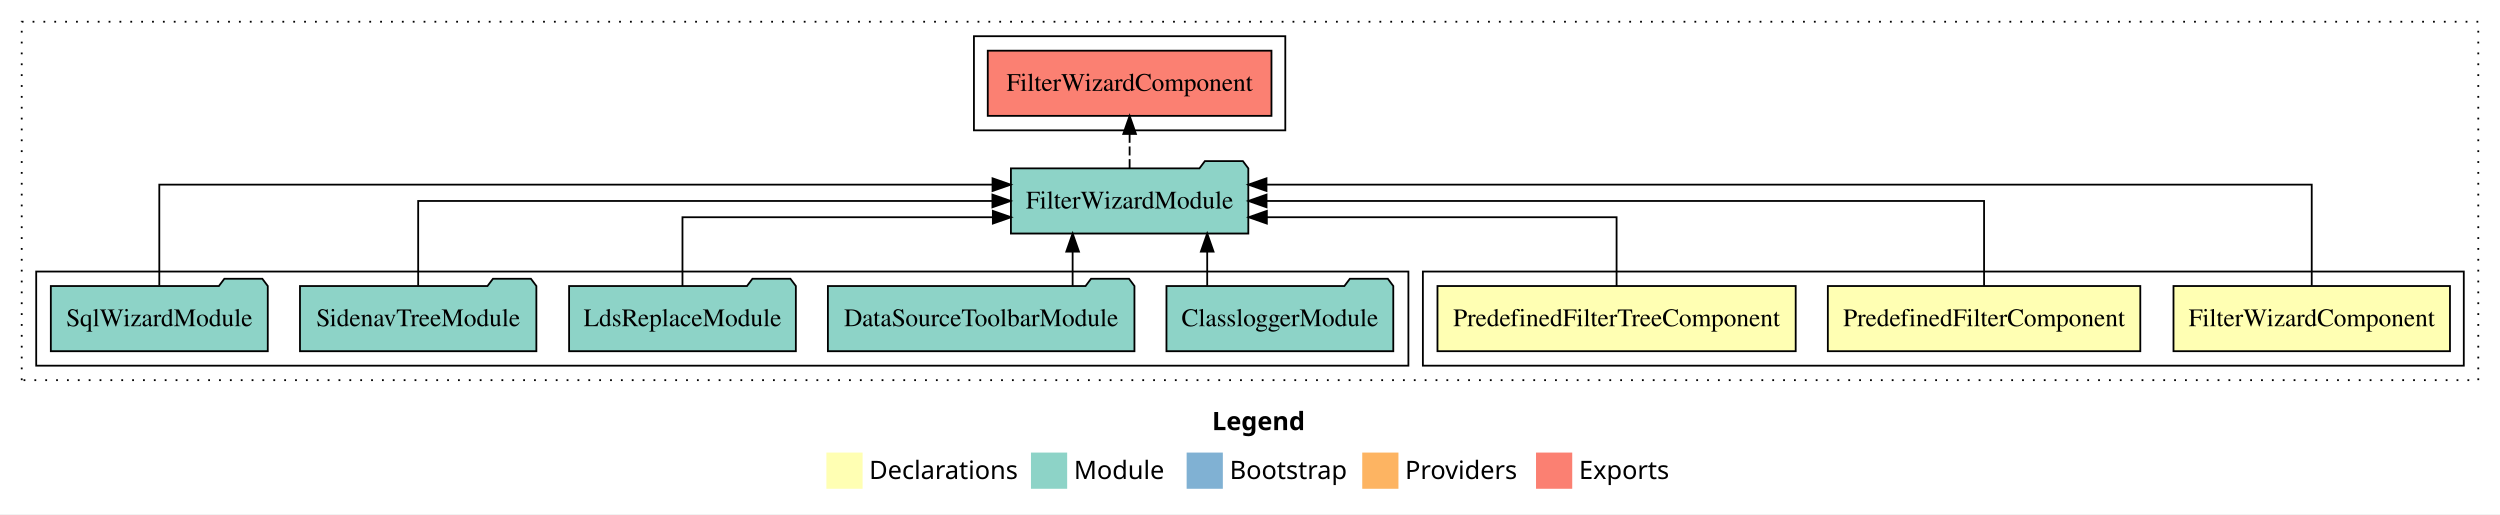
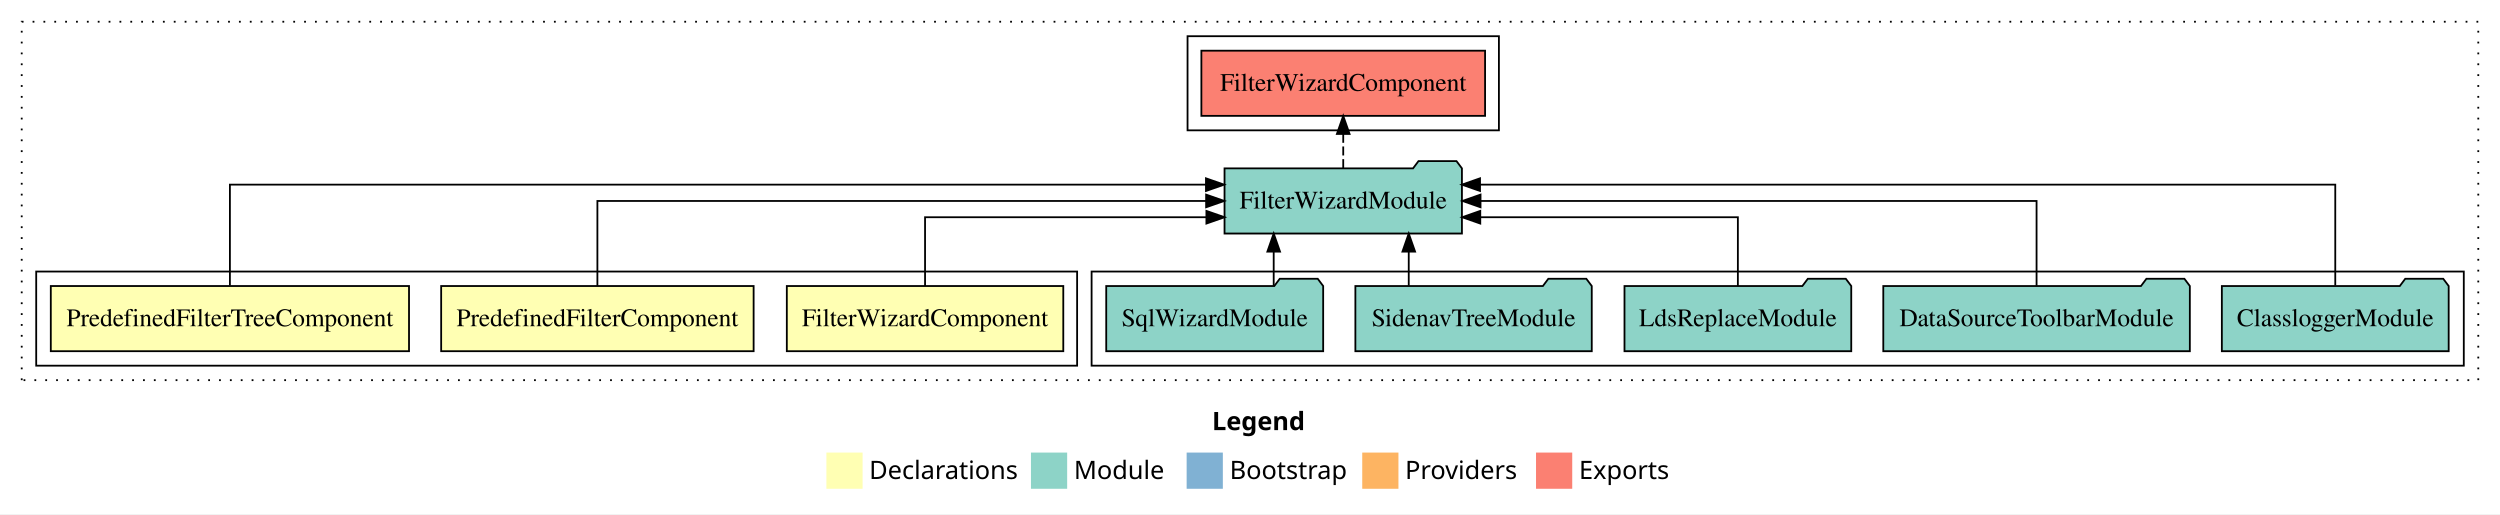
<svg xmlns="http://www.w3.org/2000/svg" width="1381pt" height="284pt" viewBox="0.00 0.00 1381.00 284.00">
  <g id="graph0" class="graph" transform="scale(1 1) rotate(0) translate(4 280)">
    <polygon fill="white" stroke="transparent" points="-4,4 -4,-280 1377,-280 1377,4 -4,4" />
    <text text-anchor="start" x="665.51" y="-42.4" font-family="Times-12" font-weight="bold" font-size="14.00">Legend</text>
    <polygon fill="#ffffb3" stroke="transparent" points="452.5,-10 452.5,-30 472.5,-30 472.5,-10 452.5,-10" />
    <text text-anchor="start" x="476.13" y="-15.4" font-family="Times-12" font-size="14.00">  Declarations</text>
    <polygon fill="#8dd3c7" stroke="transparent" points="565.5,-10 565.5,-30 585.5,-30 585.5,-10 565.5,-10" />
    <text text-anchor="start" x="589.23" y="-15.4" font-family="Times-12" font-size="14.00">  Module</text>
    <polygon fill="#80b1d3" stroke="transparent" points="651.5,-10 651.5,-30 671.5,-30 671.5,-10 651.5,-10" />
    <text text-anchor="start" x="675.28" y="-15.4" font-family="Times-12" font-size="14.00">  Bootstrap</text>
    <polygon fill="#fdb462" stroke="transparent" points="748.5,-10 748.5,-30 768.5,-30 768.5,-10 748.5,-10" />
    <text text-anchor="start" x="772.17" y="-15.4" font-family="Times-12" font-size="14.00">  Providers</text>
    <polygon fill="#fb8072" stroke="transparent" points="844.5,-10 844.5,-30 864.5,-30 864.5,-10 844.5,-10" />
    <text text-anchor="start" x="868.23" y="-15.4" font-family="Times-12" font-size="14.00">  Exports</text>
    <g id="clust1" class="cluster">
      <polygon fill="none" stroke="black" stroke-dasharray="1,5" points="8,-70 8,-268 1365,-268 1365,-70 8,-70" />
    </g>
+     <g id="clust6" class="cluster">
+       <polygon fill="none" stroke="black" points="599,-78 599,-130 1357,-130 1357,-78 599,-78" />
+     </g>
    <g id="clust2" class="cluster">
-       <polygon fill="none" stroke="black" points="782,-78 782,-130 1357,-130 1357,-78 782,-78" />
-     </g>
-     <g id="clust6" class="cluster">
-       <polygon fill="none" stroke="black" points="16,-78 16,-130 774,-130 774,-78 16,-78" />
+       <polygon fill="none" stroke="black" points="16,-78 16,-130 591,-130 591,-78 16,-78" />
    </g>
    <g id="clust7" class="cluster">
-       <polygon fill="none" stroke="black" points="534,-208 534,-260 706,-260 706,-208 534,-208" />
+       <polygon fill="none" stroke="black" points="652,-208 652,-260 824,-260 824,-208 652,-208" />
    </g>
    <g id="node1" class="node">
-       <polygon fill="#ffffb3" stroke="black" points="1349.36,-122 1196.64,-122 1196.64,-86 1349.36,-86 1349.36,-122" />
-       <text text-anchor="middle" x="1273" y="-99.8" font-family="Times,serif" font-size="14.00">FilterWizardComponent</text>
+       <polygon fill="#ffffb3" stroke="black" points="583.36,-122 430.64,-122 430.64,-86 583.36,-86 583.36,-122" />
+       <text text-anchor="middle" x="507" y="-99.8" font-family="Times,serif" font-size="14.00">FilterWizardComponent</text>
    </g>
    <g id="node4" class="node">
-       <polygon fill="#8dd3c7" stroke="black" points="685.57,-187 682.57,-191 661.57,-191 658.57,-187 554.43,-187 554.43,-151 685.57,-151 685.57,-187" />
-       <text text-anchor="middle" x="620" y="-164.8" font-family="Times,serif" font-size="14.00">FilterWizardModule</text>
+       <polygon fill="#8dd3c7" stroke="black" points="803.57,-187 800.57,-191 779.57,-191 776.57,-187 672.43,-187 672.43,-151 803.57,-151 803.57,-187" />
+       <text text-anchor="middle" x="738" y="-164.8" font-family="Times,serif" font-size="14.00">FilterWizardModule</text>
    </g>
    <g id="edge1" class="edge">
-       <path fill="none" stroke="black" d="M1273,-122.29C1273,-144.21 1273,-178 1273,-178 1273,-178 695.6,-178 695.6,-178" />
-       <polygon fill="black" stroke="black" points="695.6,-174.5 685.6,-178 695.6,-181.5 695.6,-174.5" />
+       <path fill="none" stroke="black" d="M507,-122.03C507,-138.4 507,-160 507,-160 507,-160 662.42,-160 662.42,-160" />
+       <polygon fill="black" stroke="black" points="662.42,-163.5 672.42,-160 662.42,-156.5 662.42,-163.5" />
    </g>
    <g id="node2" class="node">
-       <polygon fill="#ffffb3" stroke="black" points="1178.3,-122 1005.7,-122 1005.7,-86 1178.3,-86 1178.3,-122" />
-       <text text-anchor="middle" x="1092" y="-99.8" font-family="Times,serif" font-size="14.00">PredefinedFilterComponent</text>
+       <polygon fill="#ffffb3" stroke="black" points="412.3,-122 239.7,-122 239.7,-86 412.3,-86 412.3,-122" />
+       <text text-anchor="middle" x="326" y="-99.8" font-family="Times,serif" font-size="14.00">PredefinedFilterComponent</text>
    </g>
    <g id="edge2" class="edge">
-       <path fill="none" stroke="black" d="M1092,-122.11C1092,-141.34 1092,-169 1092,-169 1092,-169 695.63,-169 695.63,-169" />
-       <polygon fill="black" stroke="black" points="695.63,-165.5 685.63,-169 695.63,-172.5 695.63,-165.5" />
+       <path fill="none" stroke="black" d="M326,-122.11C326,-141.34 326,-169 326,-169 326,-169 662.26,-169 662.26,-169" />
+       <polygon fill="black" stroke="black" points="662.26,-172.5 672.26,-169 662.26,-165.5 662.26,-172.5" />
    </g>
    <g id="node3" class="node">
-       <polygon fill="#ffffb3" stroke="black" points="987.94,-122 790.06,-122 790.06,-86 987.94,-86 987.94,-122" />
-       <text text-anchor="middle" x="889" y="-99.8" font-family="Times,serif" font-size="14.00">PredefinedFilterTreeComponent</text>
+       <polygon fill="#ffffb3" stroke="black" points="221.94,-122 24.06,-122 24.06,-86 221.94,-86 221.94,-122" />
+       <text text-anchor="middle" x="123" y="-99.8" font-family="Times,serif" font-size="14.00">PredefinedFilterTreeComponent</text>
    </g>
    <g id="edge3" class="edge">
-       <path fill="none" stroke="black" d="M889,-122.03C889,-138.4 889,-160 889,-160 889,-160 695.8,-160 695.8,-160" />
-       <polygon fill="black" stroke="black" points="695.8,-156.5 685.8,-160 695.8,-163.5 695.8,-156.5" />
+       <path fill="none" stroke="black" d="M123,-122.29C123,-144.21 123,-178 123,-178 123,-178 662.18,-178 662.18,-178" />
+       <polygon fill="black" stroke="black" points="662.18,-181.5 672.18,-178 662.18,-174.5 662.18,-181.5" />
    </g>
    <g id="node10" class="node">
-       <polygon fill="#fb8072" stroke="black" points="698.36,-252 541.64,-252 541.64,-216 698.36,-216 698.36,-252" />
-       <text text-anchor="middle" x="620" y="-229.8" font-family="Times,serif" font-size="14.00">FilterWizardComponent </text>
+       <polygon fill="#fb8072" stroke="black" points="816.36,-252 659.64,-252 659.64,-216 816.36,-216 816.36,-252" />
+       <text text-anchor="middle" x="738" y="-229.8" font-family="Times,serif" font-size="14.00">FilterWizardComponent </text>
    </g>
    <g id="edge9" class="edge">
-       <path fill="none" stroke="black" stroke-dasharray="5,2" d="M620,-187.11C620,-187.11 620,-205.99 620,-205.99" />
-       <polygon fill="black" stroke="black" points="616.5,-205.99 620,-215.99 623.5,-205.99 616.5,-205.99" />
+       <path fill="none" stroke="black" stroke-dasharray="5,2" d="M738,-187.11C738,-187.11 738,-205.99 738,-205.99" />
+       <polygon fill="black" stroke="black" points="734.5,-205.99 738,-215.99 741.5,-205.99 734.5,-205.99" />
    </g>
    <g id="node5" class="node">
-       <polygon fill="#8dd3c7" stroke="black" points="765.65,-122 762.65,-126 741.65,-126 738.65,-122 640.35,-122 640.35,-86 765.65,-86 765.65,-122" />
-       <text text-anchor="middle" x="703" y="-99.8" font-family="Times,serif" font-size="14.00">ClassloggerModule</text>
+       <polygon fill="#8dd3c7" stroke="black" points="1348.65,-122 1345.65,-126 1324.65,-126 1321.65,-122 1223.35,-122 1223.35,-86 1348.65,-86 1348.65,-122" />
+       <text text-anchor="middle" x="1286" y="-99.8" font-family="Times,serif" font-size="14.00">ClassloggerModule</text>
    </g>
    <g id="edge4" class="edge">
-       <path fill="none" stroke="black" d="M662.86,-122.11C662.86,-122.11 662.86,-140.99 662.86,-140.99" />
-       <polygon fill="black" stroke="black" points="659.36,-140.99 662.86,-150.99 666.36,-140.99 659.36,-140.99" />
+       <path fill="none" stroke="black" d="M1286,-122.29C1286,-144.21 1286,-178 1286,-178 1286,-178 813.56,-178 813.56,-178" />
+       <polygon fill="black" stroke="black" points="813.56,-174.5 803.56,-178 813.56,-181.5 813.56,-174.5" />
    </g>
    <g id="node6" class="node">
-       <polygon fill="#8dd3c7" stroke="black" points="622.67,-122 619.67,-126 598.67,-126 595.67,-122 453.33,-122 453.33,-86 622.67,-86 622.67,-122" />
-       <text text-anchor="middle" x="538" y="-99.8" font-family="Times,serif" font-size="14.00">DataSourceToolbarModule</text>
+       <polygon fill="#8dd3c7" stroke="black" points="1205.67,-122 1202.67,-126 1181.67,-126 1178.67,-122 1036.33,-122 1036.33,-86 1205.67,-86 1205.67,-122" />
+       <text text-anchor="middle" x="1121" y="-99.8" font-family="Times,serif" font-size="14.00">DataSourceToolbarModule</text>
    </g>
    <g id="edge5" class="edge">
-       <path fill="none" stroke="black" d="M588.52,-122.11C588.52,-122.11 588.52,-140.99 588.52,-140.99" />
-       <polygon fill="black" stroke="black" points="585.02,-140.99 588.52,-150.99 592.02,-140.99 585.02,-140.99" />
+       <path fill="none" stroke="black" d="M1121,-122.11C1121,-141.34 1121,-169 1121,-169 1121,-169 813.84,-169 813.84,-169" />
+       <polygon fill="black" stroke="black" points="813.84,-165.5 803.84,-169 813.84,-172.5 813.84,-165.5" />
    </g>
    <g id="node7" class="node">
-       <polygon fill="#8dd3c7" stroke="black" points="435.63,-122 432.63,-126 411.63,-126 408.63,-122 310.37,-122 310.37,-86 435.63,-86 435.63,-122" />
-       <text text-anchor="middle" x="373" y="-99.8" font-family="Times,serif" font-size="14.00">LdsReplaceModule</text>
+       <polygon fill="#8dd3c7" stroke="black" points="1018.63,-122 1015.63,-126 994.63,-126 991.63,-122 893.37,-122 893.37,-86 1018.63,-86 1018.63,-122" />
+       <text text-anchor="middle" x="956" y="-99.8" font-family="Times,serif" font-size="14.00">LdsReplaceModule</text>
    </g>
    <g id="edge6" class="edge">
-       <path fill="none" stroke="black" d="M373,-122.03C373,-138.4 373,-160 373,-160 373,-160 544.46,-160 544.46,-160" />
-       <polygon fill="black" stroke="black" points="544.46,-163.5 554.46,-160 544.46,-156.5 544.46,-163.5" />
+       <path fill="none" stroke="black" d="M956,-122.03C956,-138.4 956,-160 956,-160 956,-160 813.7,-160 813.7,-160" />
+       <polygon fill="black" stroke="black" points="813.7,-156.5 803.7,-160 813.7,-163.5 813.7,-156.5" />
    </g>
    <g id="node8" class="node">
-       <polygon fill="#8dd3c7" stroke="black" points="292.29,-122 289.29,-126 268.29,-126 265.29,-122 161.71,-122 161.71,-86 292.29,-86 292.29,-122" />
-       <text text-anchor="middle" x="227" y="-99.8" font-family="Times,serif" font-size="14.00">SidenavTreeModule</text>
+       <polygon fill="#8dd3c7" stroke="black" points="875.29,-122 872.29,-126 851.29,-126 848.29,-122 744.71,-122 744.71,-86 875.29,-86 875.29,-122" />
+       <text text-anchor="middle" x="810" y="-99.8" font-family="Times,serif" font-size="14.00">SidenavTreeModule</text>
    </g>
    <g id="edge7" class="edge">
-       <path fill="none" stroke="black" d="M227,-122.11C227,-141.34 227,-169 227,-169 227,-169 544.22,-169 544.22,-169" />
-       <polygon fill="black" stroke="black" points="544.22,-172.5 554.22,-169 544.22,-165.5 544.22,-172.5" />
+       <path fill="none" stroke="black" d="M774.19,-122.11C774.19,-122.11 774.19,-140.99 774.19,-140.99" />
+       <polygon fill="black" stroke="black" points="770.7,-140.99 774.19,-150.99 777.7,-140.99 770.7,-140.99" />
    </g>
    <g id="node9" class="node">
-       <polygon fill="#8dd3c7" stroke="black" points="143.92,-122 140.92,-126 119.92,-126 116.92,-122 24.08,-122 24.08,-86 143.92,-86 143.92,-122" />
-       <text text-anchor="middle" x="84" y="-99.8" font-family="Times,serif" font-size="14.00">SqlWizardModule</text>
+       <polygon fill="#8dd3c7" stroke="black" points="726.92,-122 723.92,-126 702.92,-126 699.92,-122 607.08,-122 607.08,-86 726.92,-86 726.92,-122" />
+       <text text-anchor="middle" x="667" y="-99.8" font-family="Times,serif" font-size="14.00">SqlWizardModule</text>
    </g>
    <g id="edge8" class="edge">
-       <path fill="none" stroke="black" d="M84,-122.29C84,-144.21 84,-178 84,-178 84,-178 544.28,-178 544.28,-178" />
-       <polygon fill="black" stroke="black" points="544.28,-181.5 554.28,-178 544.28,-174.5 544.28,-181.5" />
+       <path fill="none" stroke="black" d="M699.59,-122.11C699.59,-122.11 699.59,-140.99 699.59,-140.99" />
+       <polygon fill="black" stroke="black" points="696.09,-140.99 699.59,-150.99 703.09,-140.99 696.09,-140.99" />
    </g>
  </g>
</svg>
